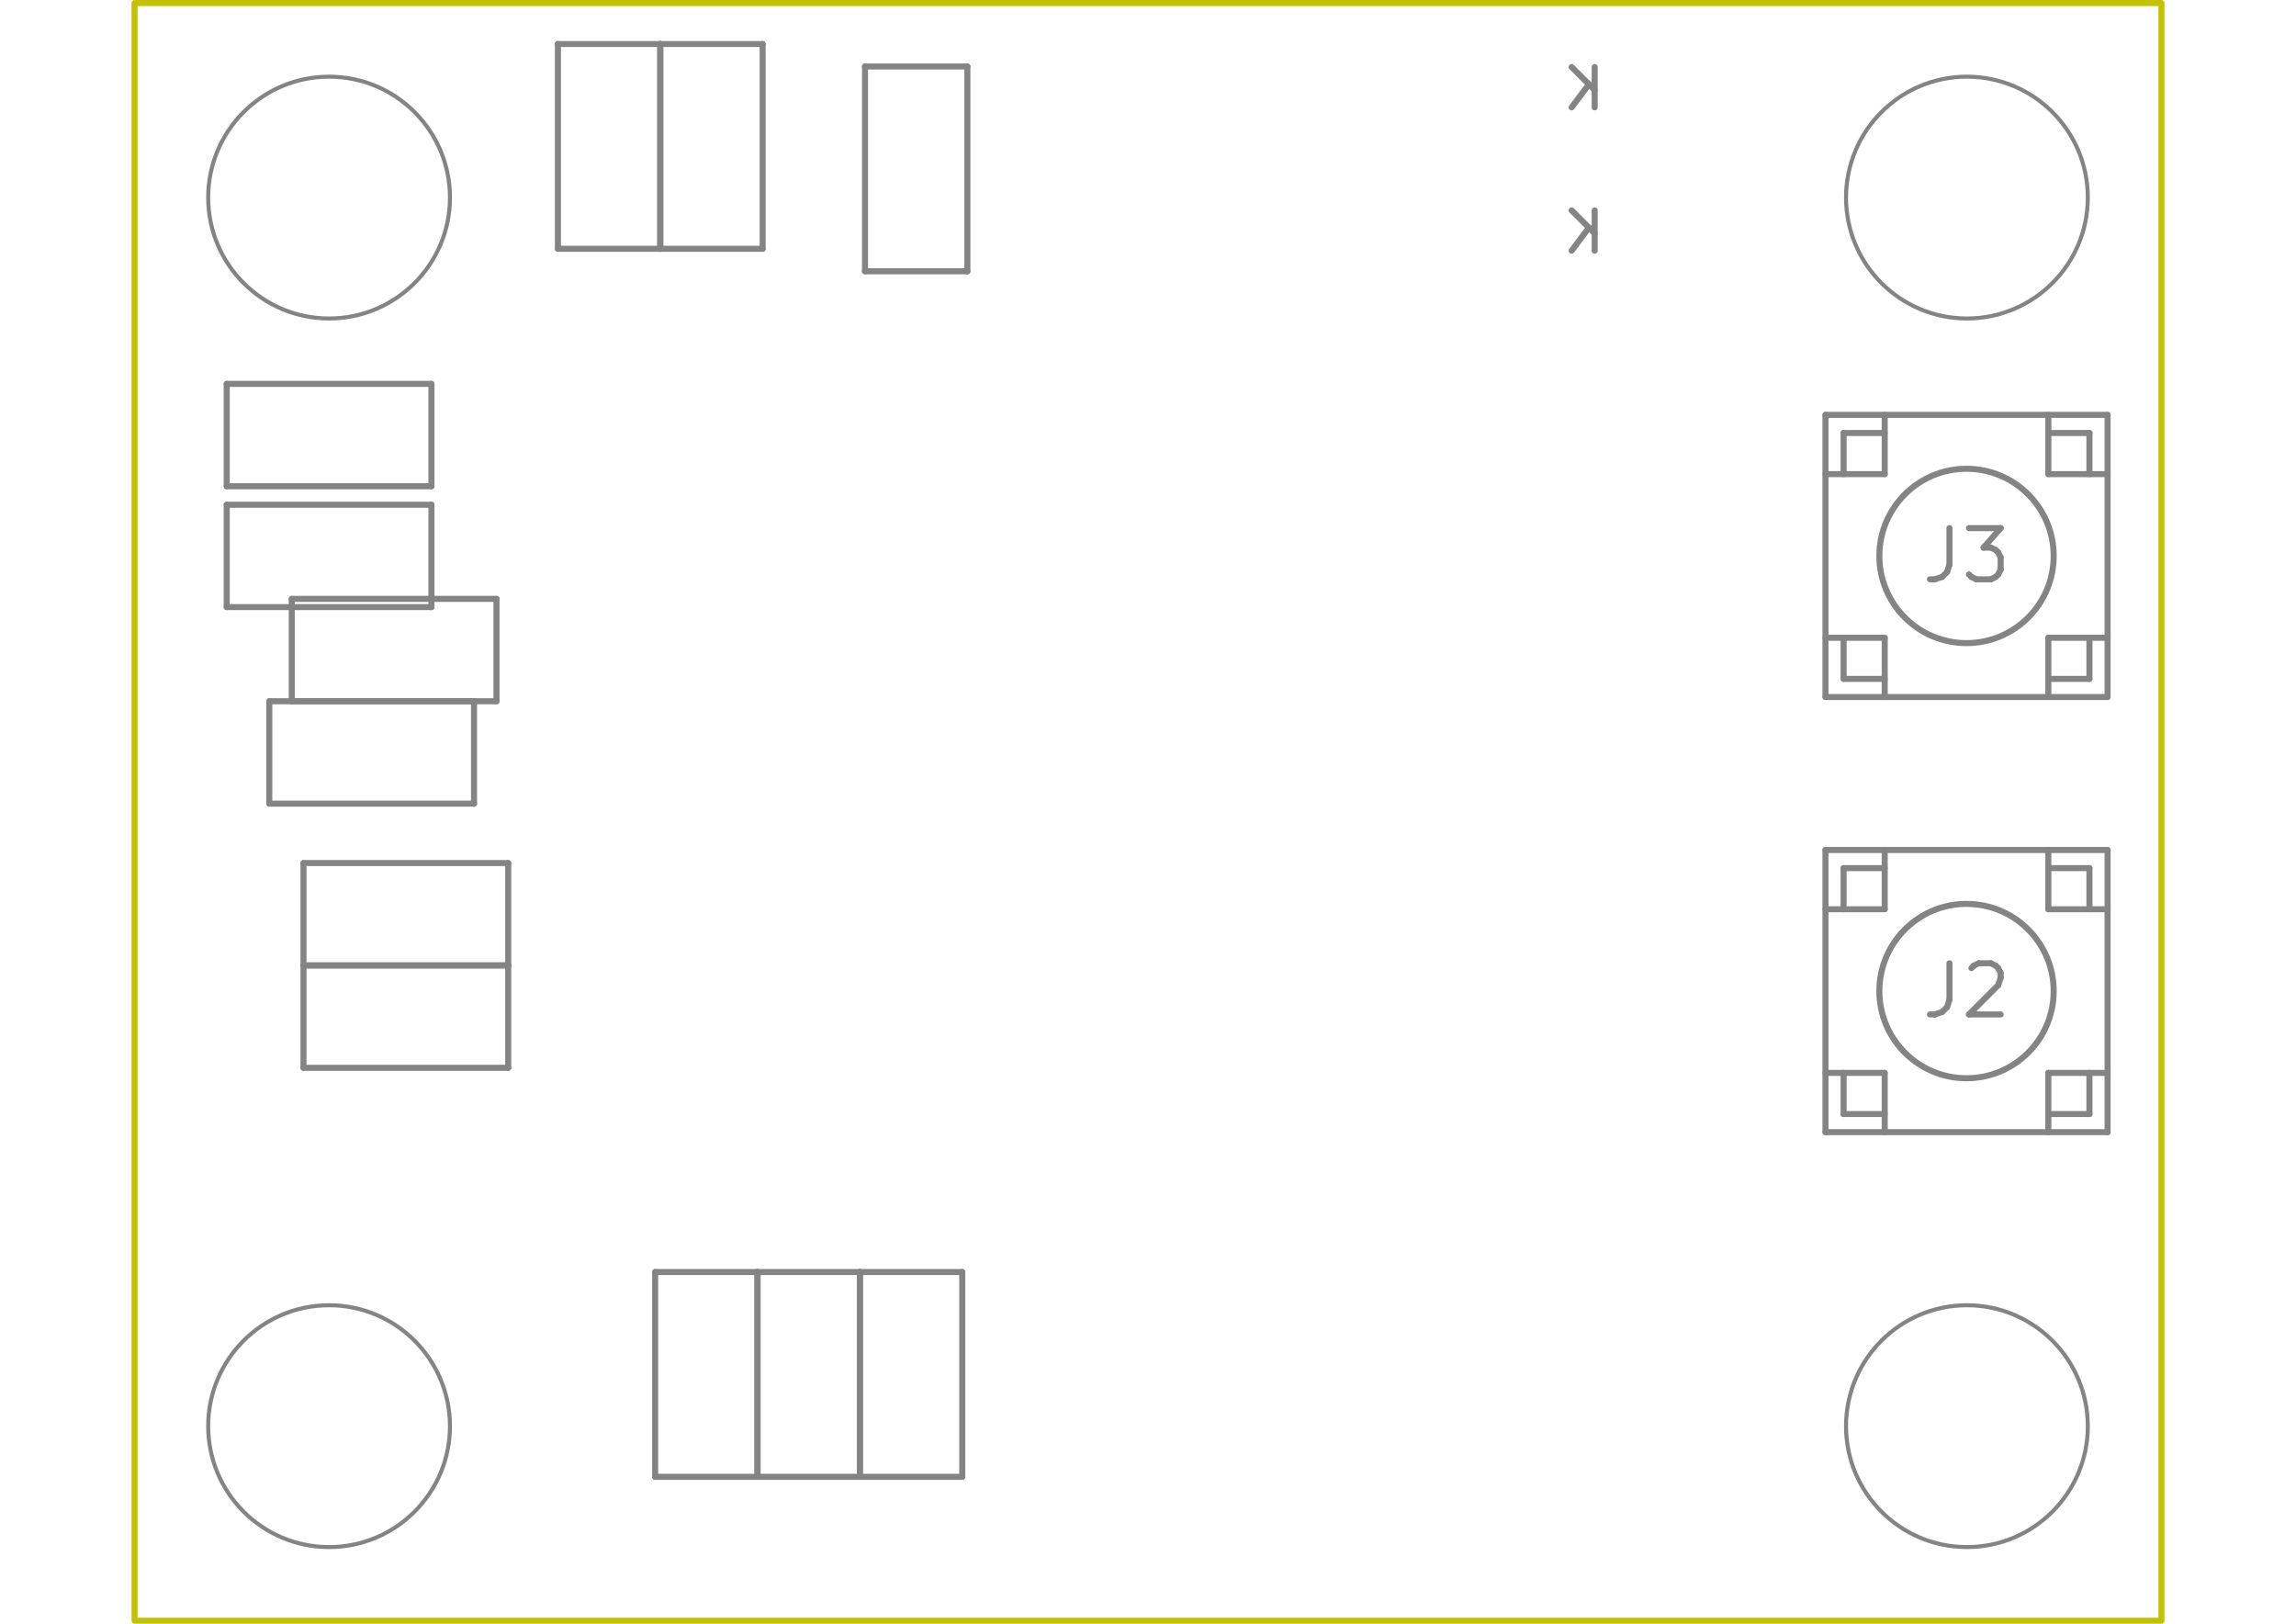
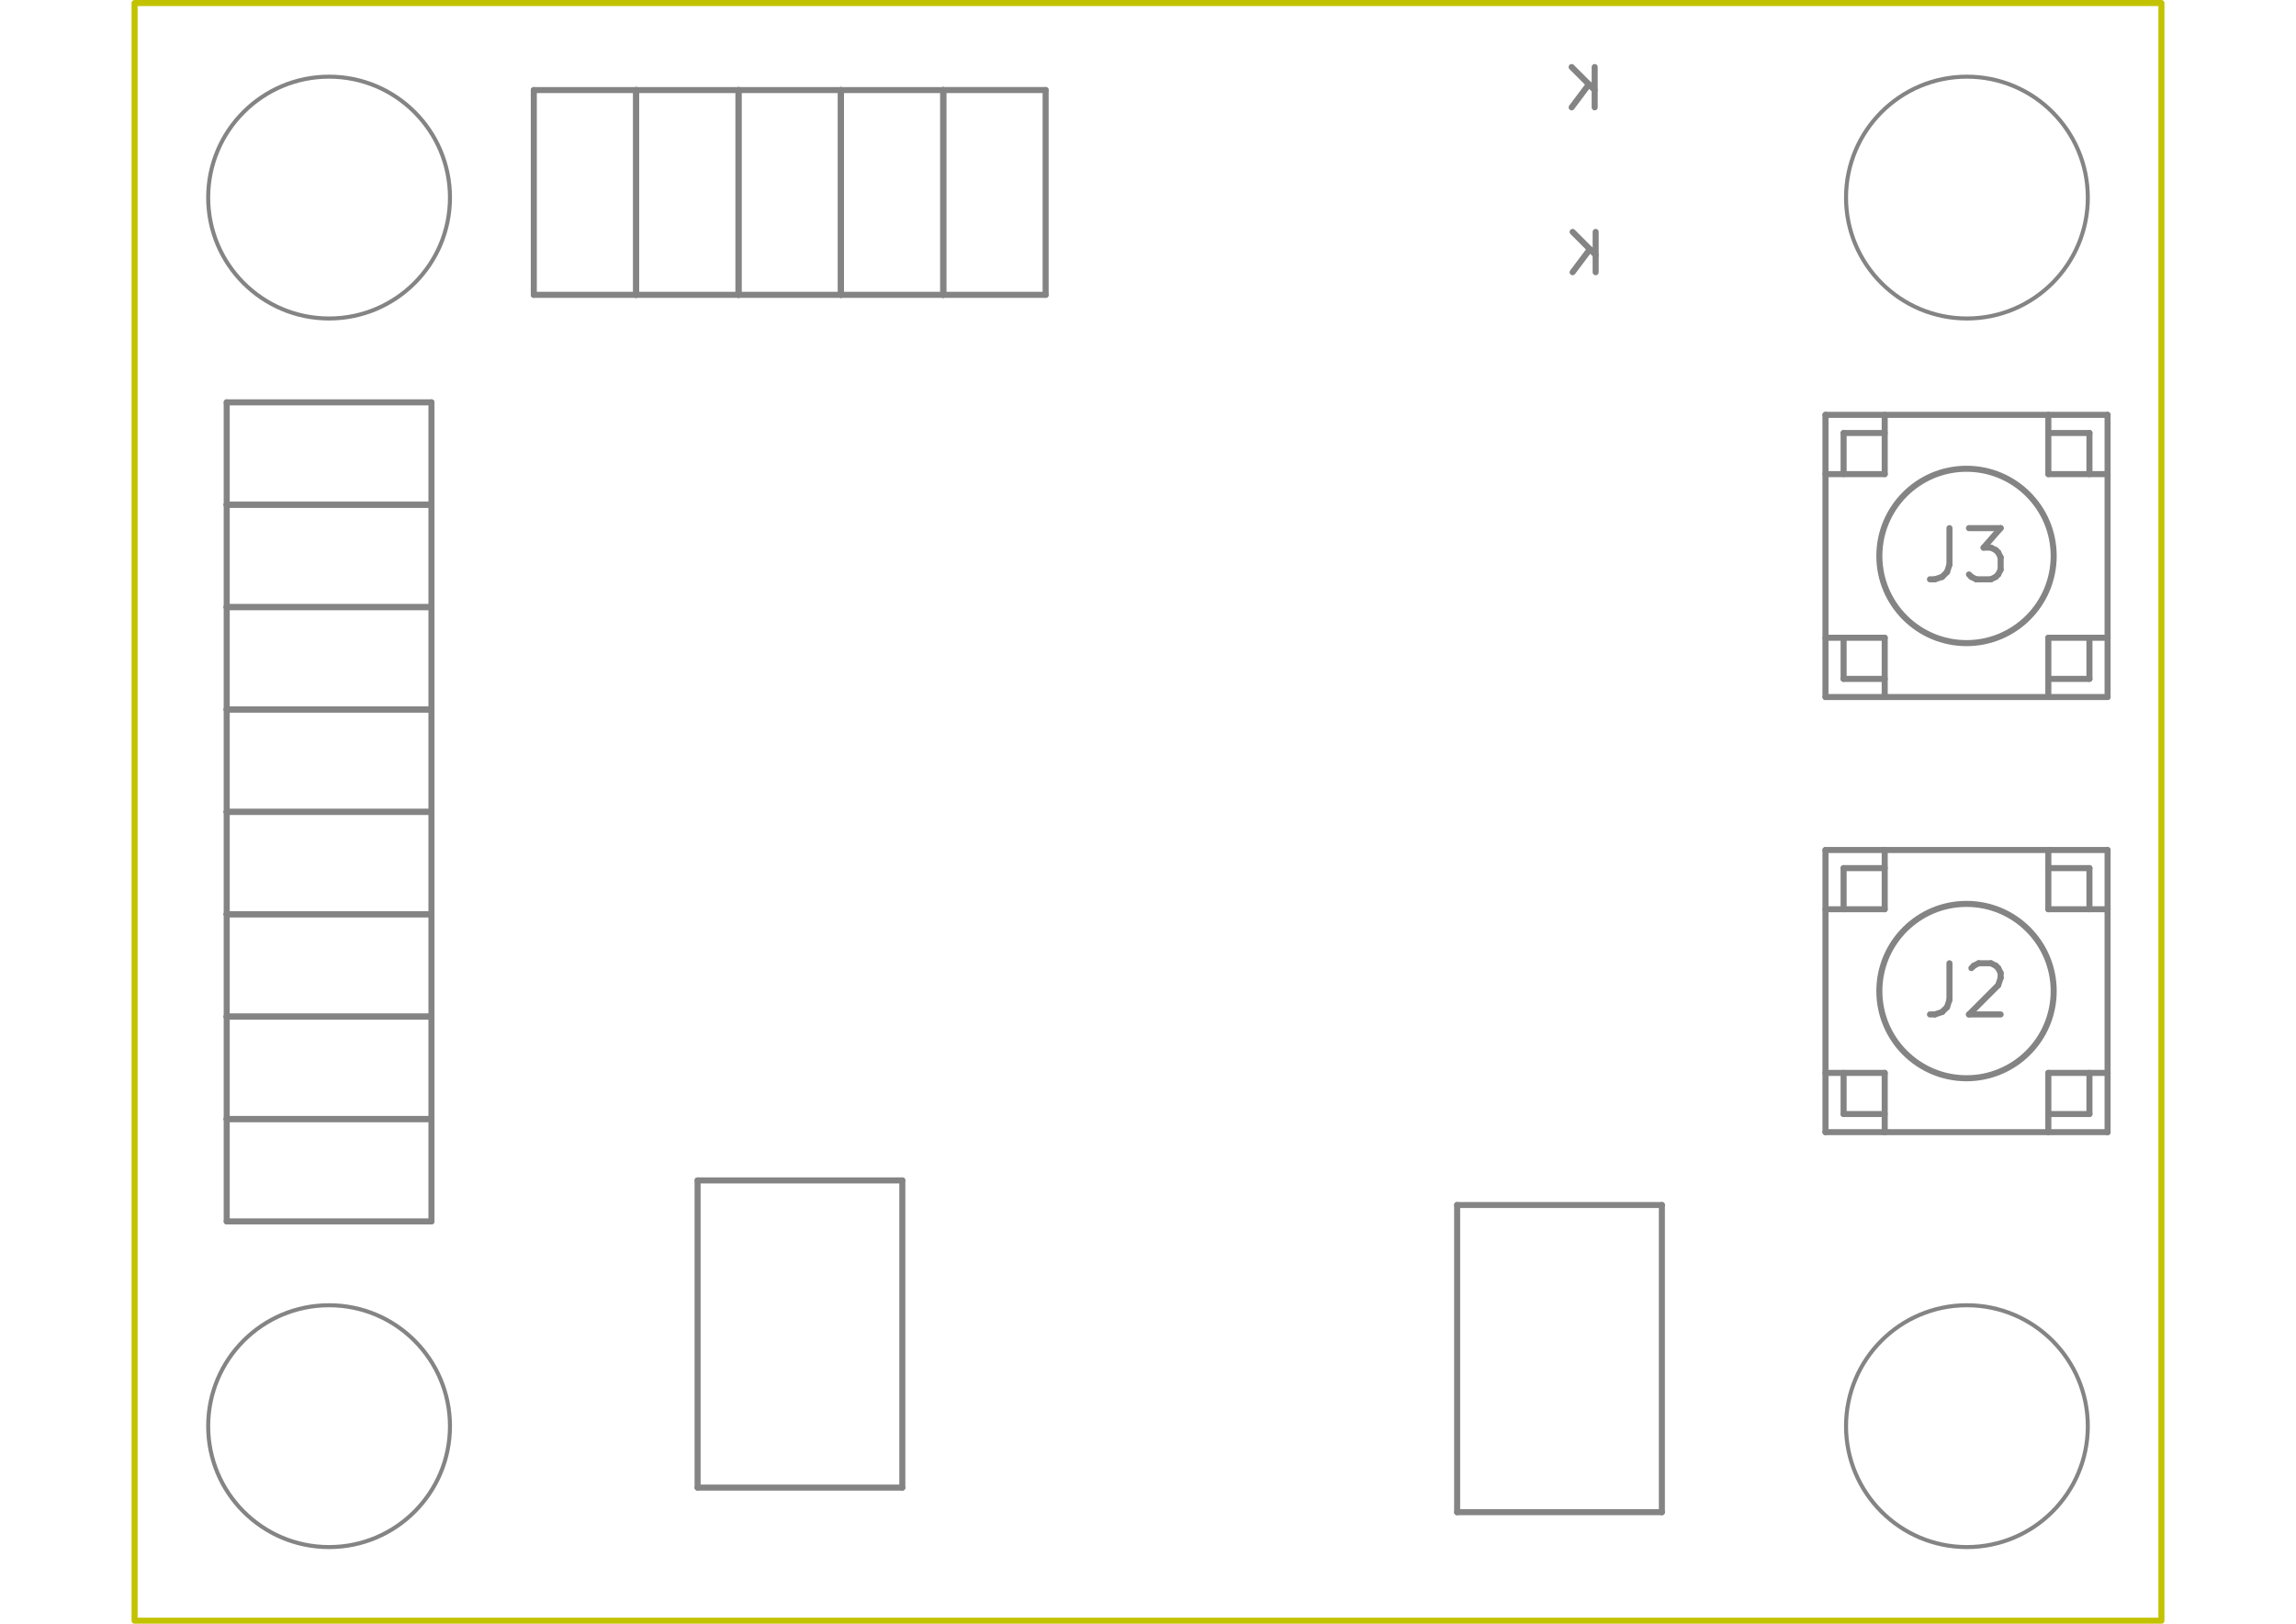
<svg xmlns="http://www.w3.org/2000/svg" version="1.1" width="297.002mm" height="210.007mm" viewBox="0 0 297.002 210.007">
  <g style="fill:#848484; fill-opacity:1;stroke:#848484; stroke-opacity:1; stroke-linecap:round; stroke-linejoin:round;" transform="translate(0 0) scale(1 1)">
</g>
-   <g style="fill:#848484; fill-opacity:0.0;  stroke:#848484; stroke-width:0; stroke-opacity:1;  stroke-linecap:round; stroke-linejoin:round;">
- </g>
-   <g style="fill:#848484; fill-opacity:0.0;  stroke:#848484; stroke-width:0.782; stroke-opacity:1;  stroke-linecap:round; stroke-linejoin:round;">
+   <g style="fill:none;  stroke:#848484; stroke-width:0.782; stroke-opacity:1;  stroke-linecap:round; stroke-linejoin:round;">
    <text x="254.382" y="75.213" textLength="12.372" font-size="8.828" lengthAdjust="spacingAndGlyphs" text-anchor="middle" opacity="0">J3</text>
    <g class="stroked-text">
      <path d="M252.175 68.305 L252.175 73.034 " />
      <path d="M252.175 73.034 L251.86 73.98 " />
      <path d="M251.86 73.98 L251.23 74.61 " />
      <path d="M251.23 74.61 L250.284 74.925 " />
      <path d="M250.284 74.925 L249.653 74.925 " />
      <path d="M254.698 68.305 L258.796 68.305 " />
      <path d="M258.796 68.305 L256.589 70.827 " />
      <path d="M256.589 70.827 L257.535 70.827 " />
      <path d="M257.535 70.827 L258.166 71.142 " />
      <path d="M258.166 71.142 L258.481 71.457 " />
      <path d="M258.481 71.457 L258.796 72.088 " />
      <path d="M258.796 72.088 L258.796 73.664 " />
      <path d="M258.796 73.664 L258.481 74.295 " />
      <path d="M258.481 74.295 L258.166 74.61 " />
      <path d="M258.166 74.61 L257.535 74.925 " />
      <path d="M257.535 74.925 L255.643 74.925 " />
      <path d="M255.643 74.925 L255.013 74.61 " />
      <path d="M255.013 74.61 L254.698 74.295 " />
    </g>
    <text x="254.382" y="131.49" textLength="12.372" font-size="8.828" lengthAdjust="spacingAndGlyphs" text-anchor="middle" opacity="0">J2</text>
    <g class="stroked-text">
      <path d="M252.175 124.582 L252.175 129.311 " />
      <path d="M252.175 129.311 L251.86 130.256 " />
      <path d="M251.86 130.256 L251.23 130.887 " />
      <path d="M251.23 130.887 L250.284 131.202 " />
      <path d="M250.284 131.202 L249.653 131.202 " />
      <path d="M255.013 125.212 L255.328 124.897 " />
      <path d="M255.328 124.897 L255.959 124.582 " />
      <path d="M255.959 124.582 L257.535 124.582 " />
      <path d="M257.535 124.582 L258.166 124.897 " />
      <path d="M258.166 124.897 L258.481 125.212 " />
      <path d="M258.481 125.212 L258.796 125.843 " />
      <path d="M258.796 125.843 L258.796 126.473 " />
      <path d="M258.796 126.473 L258.481 127.419 " />
      <path d="M258.481 127.419 L254.698 131.202 " />
      <path d="M254.698 131.202 L258.796 131.202 " />
    </g>
-     <text x="204.916" y="32.658" transform="scale(-1 1) translate(-409.8325 0)" textLength="6.517" font-size="6.951" lengthAdjust="spacingAndGlyphs" text-anchor="middle" opacity="0">K</text>
+     <text x="205.043" y="35.443" transform="scale(-1 1) translate(-410.0859 0)" textLength="6.517" font-size="6.951" lengthAdjust="spacingAndGlyphs" text-anchor="middle" opacity="0">K</text>
    <g class="stroked-text">
-       <path d="M206.282 32.423 L206.282 27.21 " />
-       <path d="M203.303 32.423 L205.537 29.444 " />
-       <path d="M203.303 27.21 L206.282 30.189 " />
+       <path d="M206.408 35.208 L206.408 29.994 " />
+       <path d="M203.429 35.208 L205.664 32.229 " />
+       <path d="M203.429 29.994 L206.408 32.974 " />
    </g>
    <text x="204.916" y="14.12" transform="scale(-1 1) translate(-409.8325 0)" textLength="6.517" font-size="6.951" lengthAdjust="spacingAndGlyphs" text-anchor="middle" opacity="0">K</text>
    <g class="stroked-text">
      <path d="M206.282 13.884 L206.282 8.671 " />
      <path d="M203.303 13.884 L205.537 10.905 " />
      <path d="M203.303 8.671 L206.282 11.65 " />
    </g>
-     <path d="M111.232 191.004 L111.232 164.521 " />
-     <path d="M124.473 191.004 L111.232 191.004 " />
-     <path d="M111.232 164.521 L124.473 164.521 " />
-     <path d="M124.473 164.521 L124.473 191.004 " />
-     <path d="M-30.313 52.041 L-3.83 52.041 " />
-     <path d="M-30.313 91.766 L-30.313 52.041 " />
-     <path d="M-3.83 52.041 L-3.83 91.766 " />
-     <path d="M-3.83 91.766 L-30.313 91.766 " />
-     <path d="M-30.313 120.235 L-3.83 120.235 " />
-     <path d="M-30.313 159.96 L-30.313 120.235 " />
-     <path d="M-3.83 120.235 L-3.83 159.96 " />
-     <path d="M-3.83 159.96 L-30.313 159.96 " />
-     <path d="M65.741 124.866 L39.258 124.866 " />
-     <path d="M65.741 111.624 L65.741 124.866 " />
-     <path d="M39.258 124.866 L39.258 111.624 " />
-     <path d="M39.258 111.624 L65.741 111.624 " />
-     <path d="M64.224 90.698 L37.74 90.698 " />
-     <path d="M64.224 77.457 L64.224 90.698 " />
-     <path d="M37.74 90.698 L37.74 77.457 " />
-     <path d="M37.74 77.457 L64.224 77.457 " />
-     <path d="M39.258 124.866 L65.741 124.866 " />
-     <path d="M39.258 138.108 L39.258 124.866 " />
-     <path d="M65.741 124.866 L65.741 138.108 " />
-     <path d="M65.741 138.108 L39.258 138.108 " />
-     <path d="M97.99 191.004 L97.99 164.521 " />
-     <path d="M111.232 191.004 L97.99 191.004 " />
-     <path d="M97.99 164.521 L111.232 164.521 " />
-     <path d="M111.232 164.521 L111.232 191.004 " />
-     <path d="M84.748 191.004 L84.748 164.521 " />
-     <path d="M97.99 191.004 L84.748 191.004 " />
-     <path d="M84.748 164.521 L97.99 164.521 " />
-     <path d="M97.99 164.521 L97.99 191.004 " />
+     <path d="M29.326 144.728 L55.81 144.728 " />
+     <path d="M29.326 157.97 L29.326 144.728 " />
+     <path d="M55.81 144.728 L55.81 157.97 " />
+     <path d="M55.81 157.97 L29.326 157.97 " />
+     <path d="M90.238 152.673 L116.721 152.673 " />
+     <path d="M90.238 192.399 L90.238 152.673 " />
+     <path d="M116.721 152.673 L116.721 192.399 " />
+     <path d="M116.721 192.399 L90.238 192.399 " />
+     <path d="M188.491 155.851 L214.974 155.851 " />
+     <path d="M188.491 195.577 L188.491 155.851 " />
+     <path d="M214.974 155.851 L214.974 195.577 " />
+     <path d="M214.974 195.577 L188.491 195.577 " />
+     <path d="M29.326 91.762 L55.81 91.762 " />
+     <path d="M29.326 105.004 L29.326 91.762 " />
+     <path d="M55.81 91.762 L55.81 105.004 " />
+     <path d="M55.81 105.004 L29.326 105.004 " />
+     <path d="M29.326 65.279 L55.81 65.279 " />
+     <path d="M29.326 78.52 L29.326 65.279 " />
+     <path d="M55.81 65.279 L55.81 78.52 " />
+     <path d="M55.81 78.52 L29.326 78.52 " />
+     <path d="M29.326 105.004 L55.81 105.004 " />
+     <path d="M29.326 118.245 L29.326 105.004 " />
+     <path d="M55.81 105.004 L55.81 118.245 " />
+     <path d="M55.81 118.245 L29.326 118.245 " />
+     <path d="M29.326 131.487 L55.81 131.487 " />
+     <path d="M29.326 144.728 L29.326 131.487 " />
+     <path d="M55.81 131.487 L55.81 144.728 " />
+     <path d="M55.81 144.728 L29.326 144.728 " />
+     <path d="M29.326 118.245 L55.81 118.245 " />
+     <path d="M29.326 131.487 L29.326 118.245 " />
+     <path d="M55.81 118.245 L55.81 131.487 " />
+     <path d="M55.81 131.487 L29.326 131.487 " />
  </g>
-   <g style="fill:#848484; fill-opacity:0.0;  stroke:#848484; stroke-width:0.521; stroke-opacity:1;  stroke-linecap:round; stroke-linejoin:round;">
+   <g style="fill:none;  stroke:#848484; stroke-width:0.521; stroke-opacity:1;  stroke-linecap:round; stroke-linejoin:round;">
    <circle cx="42.568" cy="25.554" r="15.638" />
    <circle cx="254.434" cy="25.554" r="15.638" />
    <circle cx="42.568" cy="184.453" r="15.638" />
    <circle cx="254.434" cy="184.453" r="15.638" />
  </g>
-   <g style="fill:#848484; fill-opacity:0.0;  stroke:#848484; stroke-width:0.782; stroke-opacity:1;  stroke-linecap:round; stroke-linejoin:round;">
+   <g style="fill:none;  stroke:#848484; stroke-width:0.782; stroke-opacity:1;  stroke-linecap:round; stroke-linejoin:round;">
    <path d="M236.136 53.657 L236.136 90.149 " />
    <path d="M236.136 82.486 L243.799 82.486 " />
    <path d="M236.136 90.149 L272.629 90.149 " />
    <path d="M238.482 56.003 L238.482 61.32 " />
    <path d="M238.482 87.803 L238.482 82.486 " />
    <path d="M243.799 53.657 L243.799 61.32 " />
    <path d="M243.799 56.003 L238.482 56.003 " />
    <path d="M243.799 61.32 L236.136 61.32 " />
    <path d="M243.799 82.486 L243.799 90.149 " />
    <path d="M243.799 87.803 L238.482 87.803 " />
    <path d="M264.965 53.657 L264.965 61.32 " />
    <path d="M264.965 61.32 L272.629 61.32 " />
    <path d="M264.965 82.486 L272.629 82.486 " />
    <path d="M264.965 87.803 L270.283 87.803 " />
    <path d="M264.965 90.149 L264.965 82.486 " />
    <path d="M270.283 56.003 L264.965 56.003 " />
    <path d="M270.283 56.003 L270.283 61.32 " />
    <path d="M270.283 87.803 L270.283 82.486 " />
    <path d="M272.629 53.657 L236.136 53.657 " />
    <path d="M272.629 90.149 L272.629 53.657 " />
    <circle cx="254.382" cy="71.903" r="11.275" />
-     <path d="M55.81 78.52 L29.326 78.52 " />
-     <path d="M55.81 65.279 L55.81 78.52 " />
-     <path d="M29.326 78.52 L29.326 65.279 " />
-     <path d="M29.326 65.279 L55.81 65.279 " />
-     <path d="M72.169 32.178 L72.169 5.695 " />
-     <path d="M85.41 32.178 L72.169 32.178 " />
-     <path d="M72.169 5.695 L85.41 5.695 " />
-     <path d="M85.41 5.695 L85.41 32.178 " />
-     <path d="M55.81 62.891 L29.326 62.891 " />
-     <path d="M55.81 49.649 L55.81 62.891 " />
-     <path d="M29.326 62.891 L29.326 49.649 " />
-     <path d="M29.326 49.649 L55.81 49.649 " />
-     <path d="M61.318 103.94 L34.835 103.94 " />
-     <path d="M61.318 90.698 L61.318 103.94 " />
-     <path d="M34.835 103.94 L34.835 90.698 " />
-     <path d="M34.835 90.698 L61.318 90.698 " />
-     <path d="M85.41 32.178 L85.41 5.695 " />
-     <path d="M98.652 32.178 L85.41 32.178 " />
-     <path d="M85.41 5.695 L98.652 5.695 " />
-     <path d="M98.652 5.695 L98.652 32.178 " />
+     <path d="M82.293 11.65 L95.534 11.65 " />
+     <path d="M82.293 38.133 L82.293 11.65 " />
+     <path d="M95.534 11.65 L95.534 38.133 " />
+     <path d="M95.534 38.133 L82.293 38.133 " />
+     <path d="M29.326 52.037 L55.81 52.037 " />
+     <path d="M29.326 65.279 L29.326 52.037 " />
+     <path d="M55.81 52.037 L55.81 65.279 " />
+     <path d="M55.81 65.279 L29.326 65.279 " />
+     <path d="M29.326 78.52 L55.81 78.52 " />
+     <path d="M29.326 91.762 L29.326 78.52 " />
+     <path d="M55.81 78.52 L55.81 91.762 " />
+     <path d="M55.81 91.762 L29.326 91.762 " />
+     <path d="M95.534 11.65 L108.776 11.65 " />
+     <path d="M95.534 38.133 L95.534 11.65 " />
+     <path d="M108.776 11.65 L108.776 38.133 " />
+     <path d="M108.776 38.133 L95.534 38.133 " />
    <path d="M236.136 109.934 L236.136 146.426 " />
    <path d="M236.136 138.763 L243.799 138.763 " />
    <path d="M236.136 146.426 L272.629 146.426 " />
    <path d="M238.482 112.28 L238.482 117.597 " />
    <path d="M238.482 144.081 L238.482 138.763 " />
    <path d="M243.799 109.934 L243.799 117.597 " />
    <path d="M243.799 112.28 L238.482 112.28 " />
    <path d="M243.799 117.597 L236.136 117.597 " />
    <path d="M243.799 138.763 L243.799 146.426 " />
    <path d="M243.799 144.081 L238.482 144.081 " />
    <path d="M264.965 109.934 L264.965 117.597 " />
    <path d="M264.965 117.597 L272.629 117.597 " />
    <path d="M264.965 138.763 L272.629 138.763 " />
    <path d="M264.965 144.081 L270.283 144.081 " />
    <path d="M264.965 146.426 L264.965 138.763 " />
    <path d="M270.283 112.28 L264.965 112.28 " />
    <path d="M270.283 112.28 L270.283 117.597 " />
    <path d="M270.283 144.081 L270.283 138.763 " />
    <path d="M272.629 109.934 L236.136 109.934 " />
    <path d="M272.629 146.426 L272.629 109.934 " />
    <circle cx="254.382" cy="128.18" r="11.275" />
-     <path d="M111.894 35.084 L111.894 8.6 " />
-     <path d="M125.135 35.084 L111.894 35.084 " />
-     <path d="M111.894 8.6 L125.135 8.6 " />
-     <path d="M125.135 8.6 L125.135 35.084 " />
-     <g>
- </g>
-     <g>
- </g>
-     <g>
- </g>
-     <g>
- </g>
-     <g>
- </g>
-     <g>
- </g>
-     <g>
- </g>
-     <g>
- </g>
-     <g>
- </g>
-     <g>
- </g>
-     <g>
- </g>
-     <g>
- </g>
-     <g>
- </g>
-     <g>
- </g>
-     <g>
- </g>
-     <g>
- </g>
-     <g>
- </g>
-     <g>
- </g>
-     <g>
- </g>
-     <g>
- </g>
-     <g>
- </g>
-     <g>
- </g>
-     <g>
- </g>
-     <g>
- </g>
-     <g>
- </g>
-     <g>
- </g>
-     <g>
- </g>
-     <g>
- </g>
-     <g>
- </g>
-     <g>
- </g>
-     <g>
- </g>
-     <g>
- </g>
-     <g>
- </g>
-     <g>
- </g>
-     <g>
- </g>
-     <g>
- </g>
-     <g>
- </g>
-     <g>
- </g>
-     <g>
- </g>
-     <g>
- </g>
-     <g>
- </g>
-     <g>
- </g>
-     <g>
- </g>
-     <g>
- </g>
-     <g>
- </g>
-     <g>
- </g>
-     <g>
- </g>
-     <g>
- </g>
-     <g>
- </g>
-     <g>
- </g>
-     <g>
- </g>
-     <g>
- </g>
-     <g>
- </g>
-     <g>
- </g>
-     <g>
- </g>
-     <g>
- </g>
-     <g>
- </g>
-     <g>
- </g>
-     <g>
- </g>
-     <g>
- </g>
-     <g>
- </g>
-     <g>
- </g>
-     <g>
- </g>
-     <g>
- </g>
-     <g>
- </g>
-     <g>
- </g>
-     <g>
- </g>
-     <g>
- </g>
-     <g>
- </g>
-     <g>
- </g>
-     <g>
- </g>
-     <g>
- </g>
-     <g>
- </g>
-     <g>
- </g>
-     <g>
- </g>
-     <g>
- </g>
-     <g>
- </g>
-     <g>
- </g>
+     <path d="M69.051 11.65 L82.293 11.65 " />
+     <path d="M69.051 38.133 L69.051 11.65 " />
+     <path d="M82.293 11.65 L82.293 38.133 " />
+     <path d="M82.293 38.133 L69.051 38.133 " />
+     <path d="M108.776 11.65 L122.018 11.65 " />
+     <path d="M108.776 38.133 L108.776 11.65 " />
+     <path d="M122.018 11.65 L122.018 38.133 " />
+     <path d="M122.018 38.133 L108.776 38.133 " />
+     <path d="M122.018 11.646 L135.26 11.646 " />
+     <path d="M122.018 38.13 L122.018 11.646 " />
+     <path d="M135.26 11.646 L135.26 38.13 " />
+     <path d="M135.26 38.13 L122.018 38.13 " />
  </g>
  <g>
    <g>
      <g style="fill:#C2C200; fill-opacity:1;stroke:#C2C200; stroke-opacity:1; stroke-linecap:round; stroke-linejoin:round;" transform="translate(0 0) scale(1 1)">
- </g>
-       <g style="fill:#C2C200; fill-opacity:0.0;  stroke:#C2C200; stroke-width:0; stroke-opacity:1;  stroke-linecap:round; stroke-linejoin:round;">
- </g>
-       <g style="fill:#C2C200; fill-opacity:0.0;  stroke:#C2C200; stroke-width:0.782; stroke-opacity:1;  stroke-linecap:round; stroke-linejoin:round;">
-         <path style="fill:#C2C200; fill-opacity:0.0;  stroke:#C2C200; stroke-width:0.782; stroke-opacity:1;  stroke-linecap:round; stroke-linejoin:round;fill:none" d="M 17.409,0.395 279.593,0.395 279.593,209.613 17.409,209.613 Z" />
-         <g>
- </g>
-         <g>
- </g>
-         <g>
- </g>
-         <g>
- </g>
-         <g>
- </g>
-         <g>
- </g>
-         <g>
- </g>
-         <g>
- </g>
-         <g>
- </g>
-         <g>
- </g>
-         <g>
- </g>
-         <g>
- </g>
-         <g>
- </g>
-         <g>
- </g>
-         <g>
- </g>
-         <g>
- </g>
-         <g>
- </g>
-         <g>
- </g>
-         <g>
- </g>
-         <g>
- </g>
-         <g>
- </g>
-         <g>
- </g>
-         <g>
- </g>
-         <g>
- </g>
-         <g>
- </g>
-         <g>
- </g>
-         <g>
- </g>
-         <g>
- </g>
-         <g>
- </g>
-         <g>
- </g>
-         <g>
- </g>
-         <g>
- </g>
-         <g>
- </g>
-         <g>
- </g>
-         <g>
- </g>
-         <g>
- </g>
-         <g>
- </g>
-         <g>
- </g>
-         <g>
- </g>
-         <g>
- </g>
-         <g>
- </g>
-         <g>
- </g>
-         <g>
- </g>
-         <g>
- </g>
-         <g>
- </g>
-         <g>
- </g>
-         <g>
- </g>
-         <g>
- </g>
-         <g>
- </g>
-         <g>
- </g>
-         <g>
- </g>
-         <g>
- </g>
-         <g>
- </g>
-         <g>
- </g>
-         <g>
- </g>
-         <g>
- </g>
-         <g>
- </g>
-         <g>
- </g>
-         <g>
- </g>
-         <g>
- </g>
-         <g>
- </g>
-         <g>
- </g>
-         <g>
- </g>
-         <g>
- </g>
-         <g>
- </g>
-         <g>
- </g>
-         <g>
- </g>
-         <g>
- </g>
-         <g>
- </g>
-         <g>
- </g>
-         <g>
- </g>
-         <g>
- </g>
-         <g>
- </g>
-         <g>
- </g>
-         <g>
- </g>
-         <g>
- </g>
-         <g>
- </g>
-         <g>
- </g>
+         <path style="fill:none;  stroke:#C2C200; stroke-width:0.782; stroke-opacity:1;  stroke-linecap:round; stroke-linejoin:round;fill:none" d="M 17.409,0.395 279.593,0.395 279.593,209.613 17.409,209.613 Z" />
      </g>
    </g>
  </g>
</svg>
